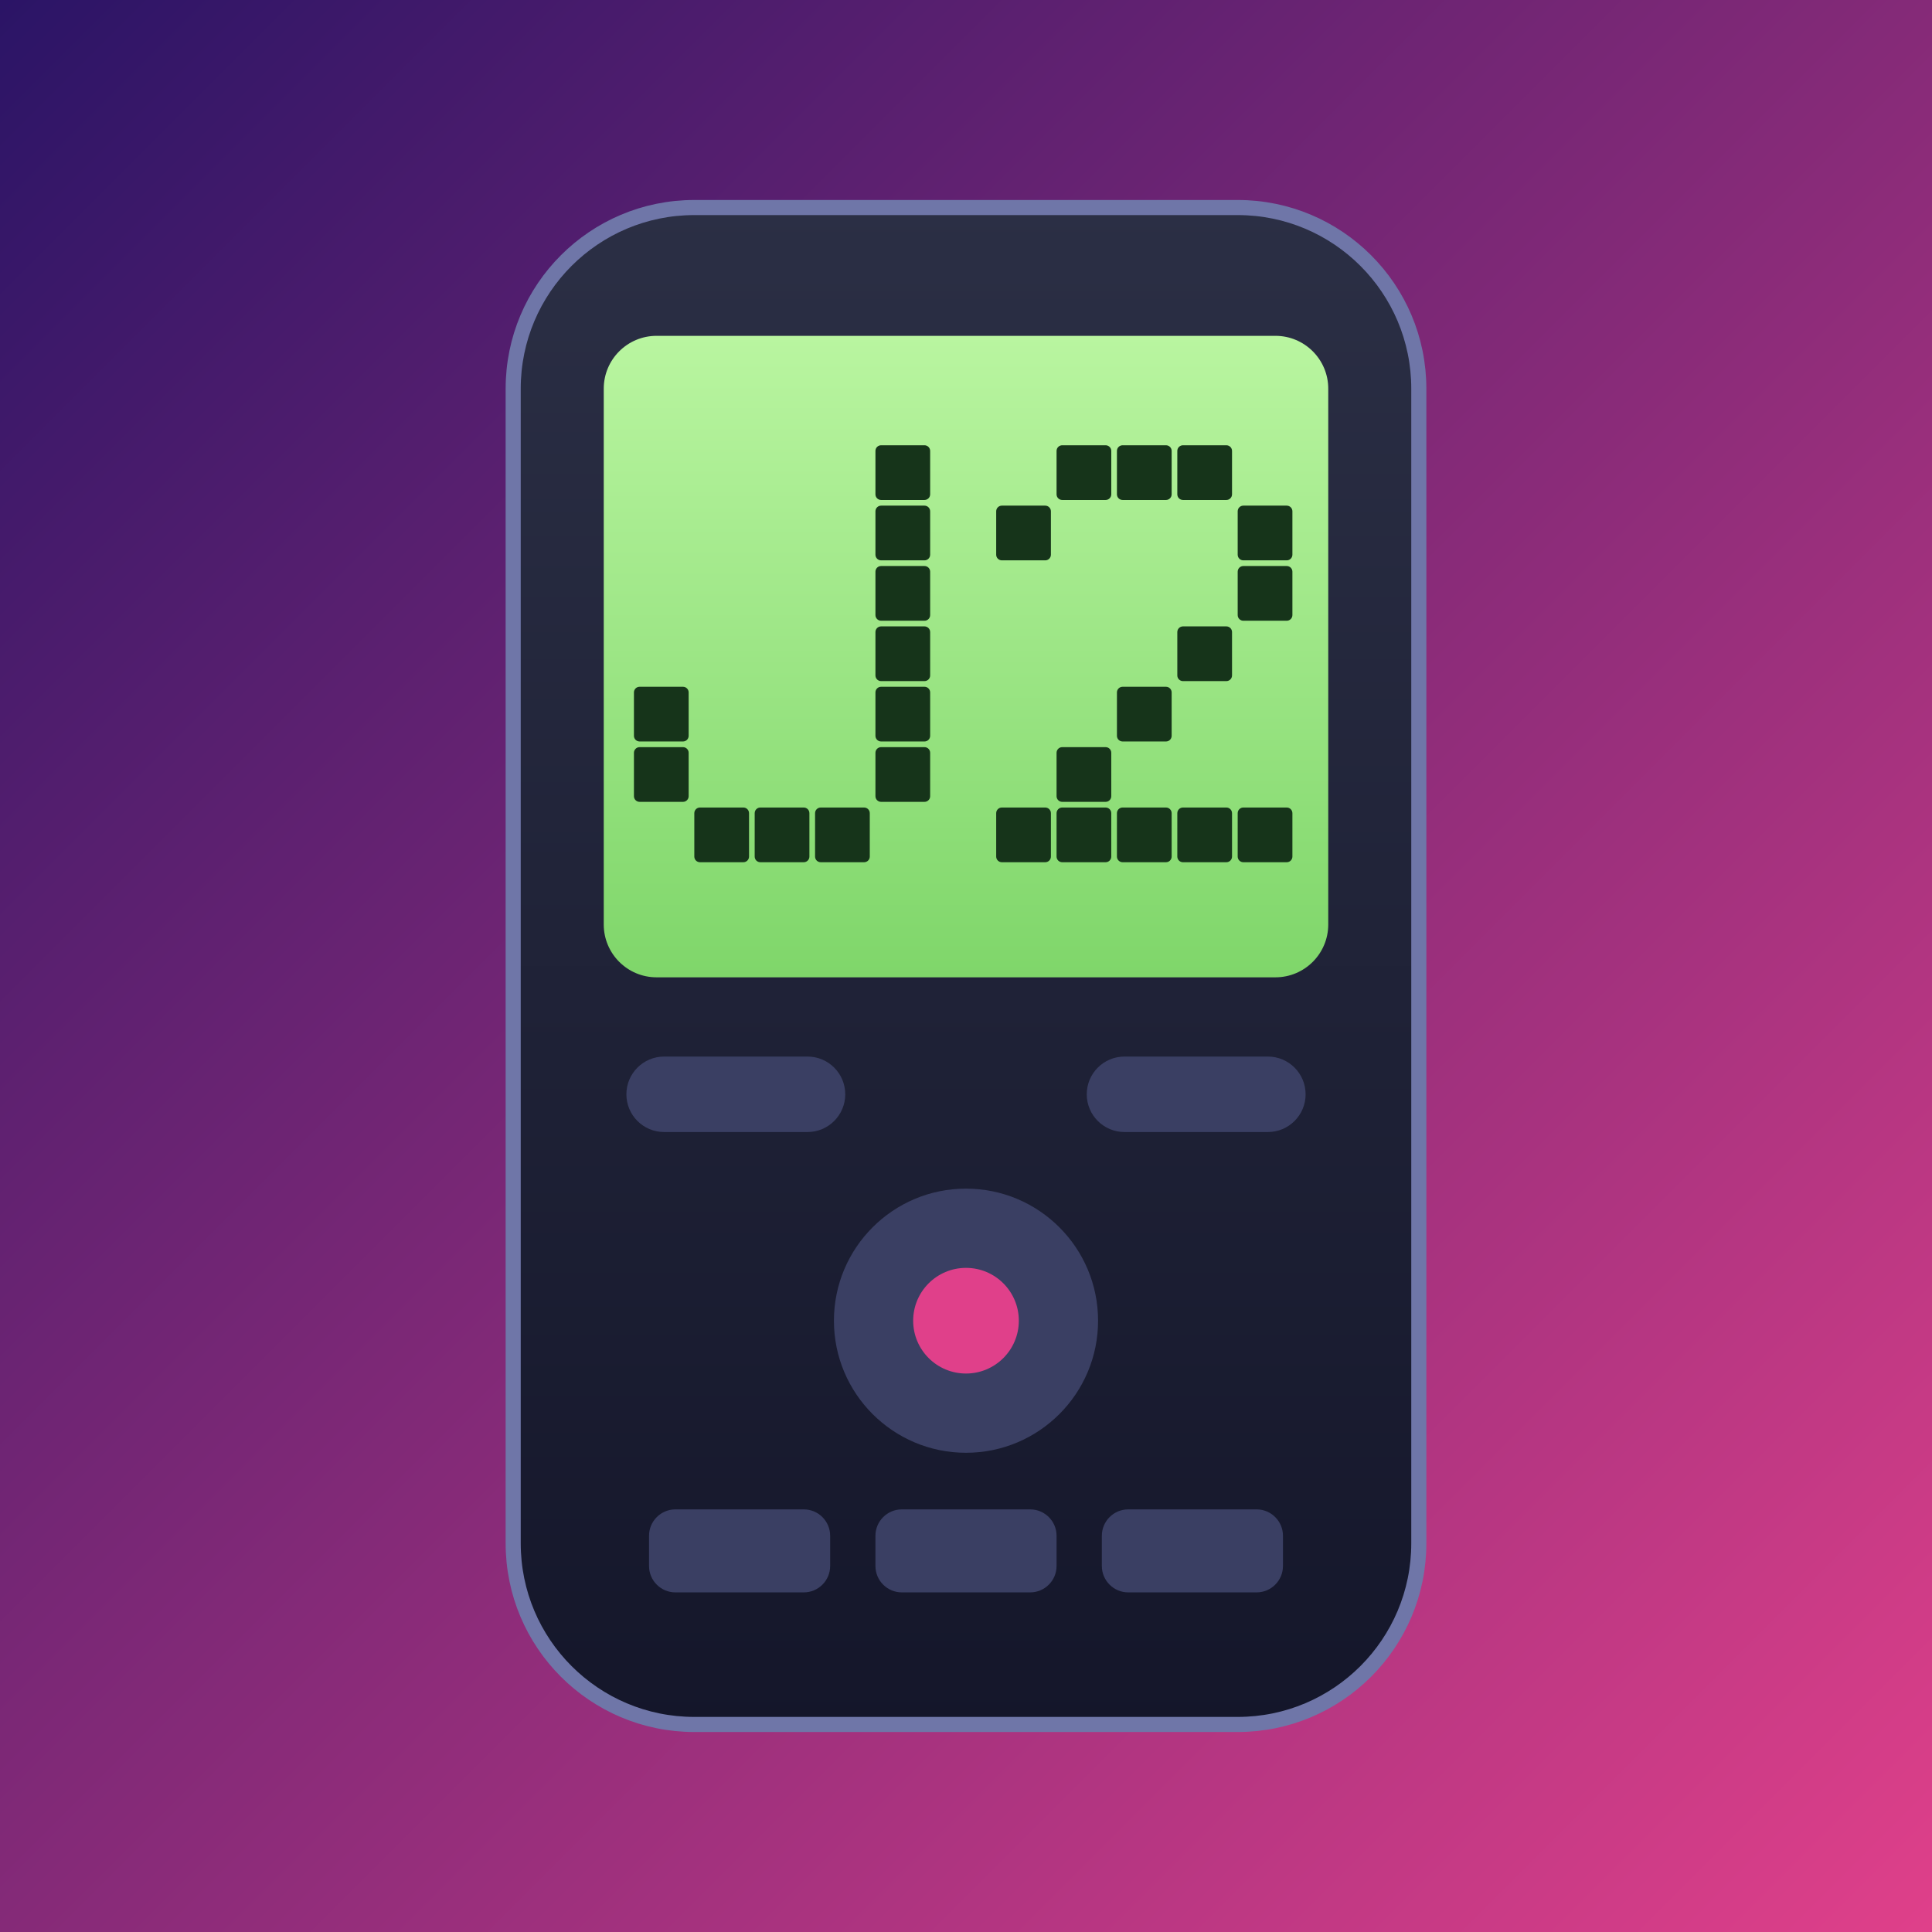
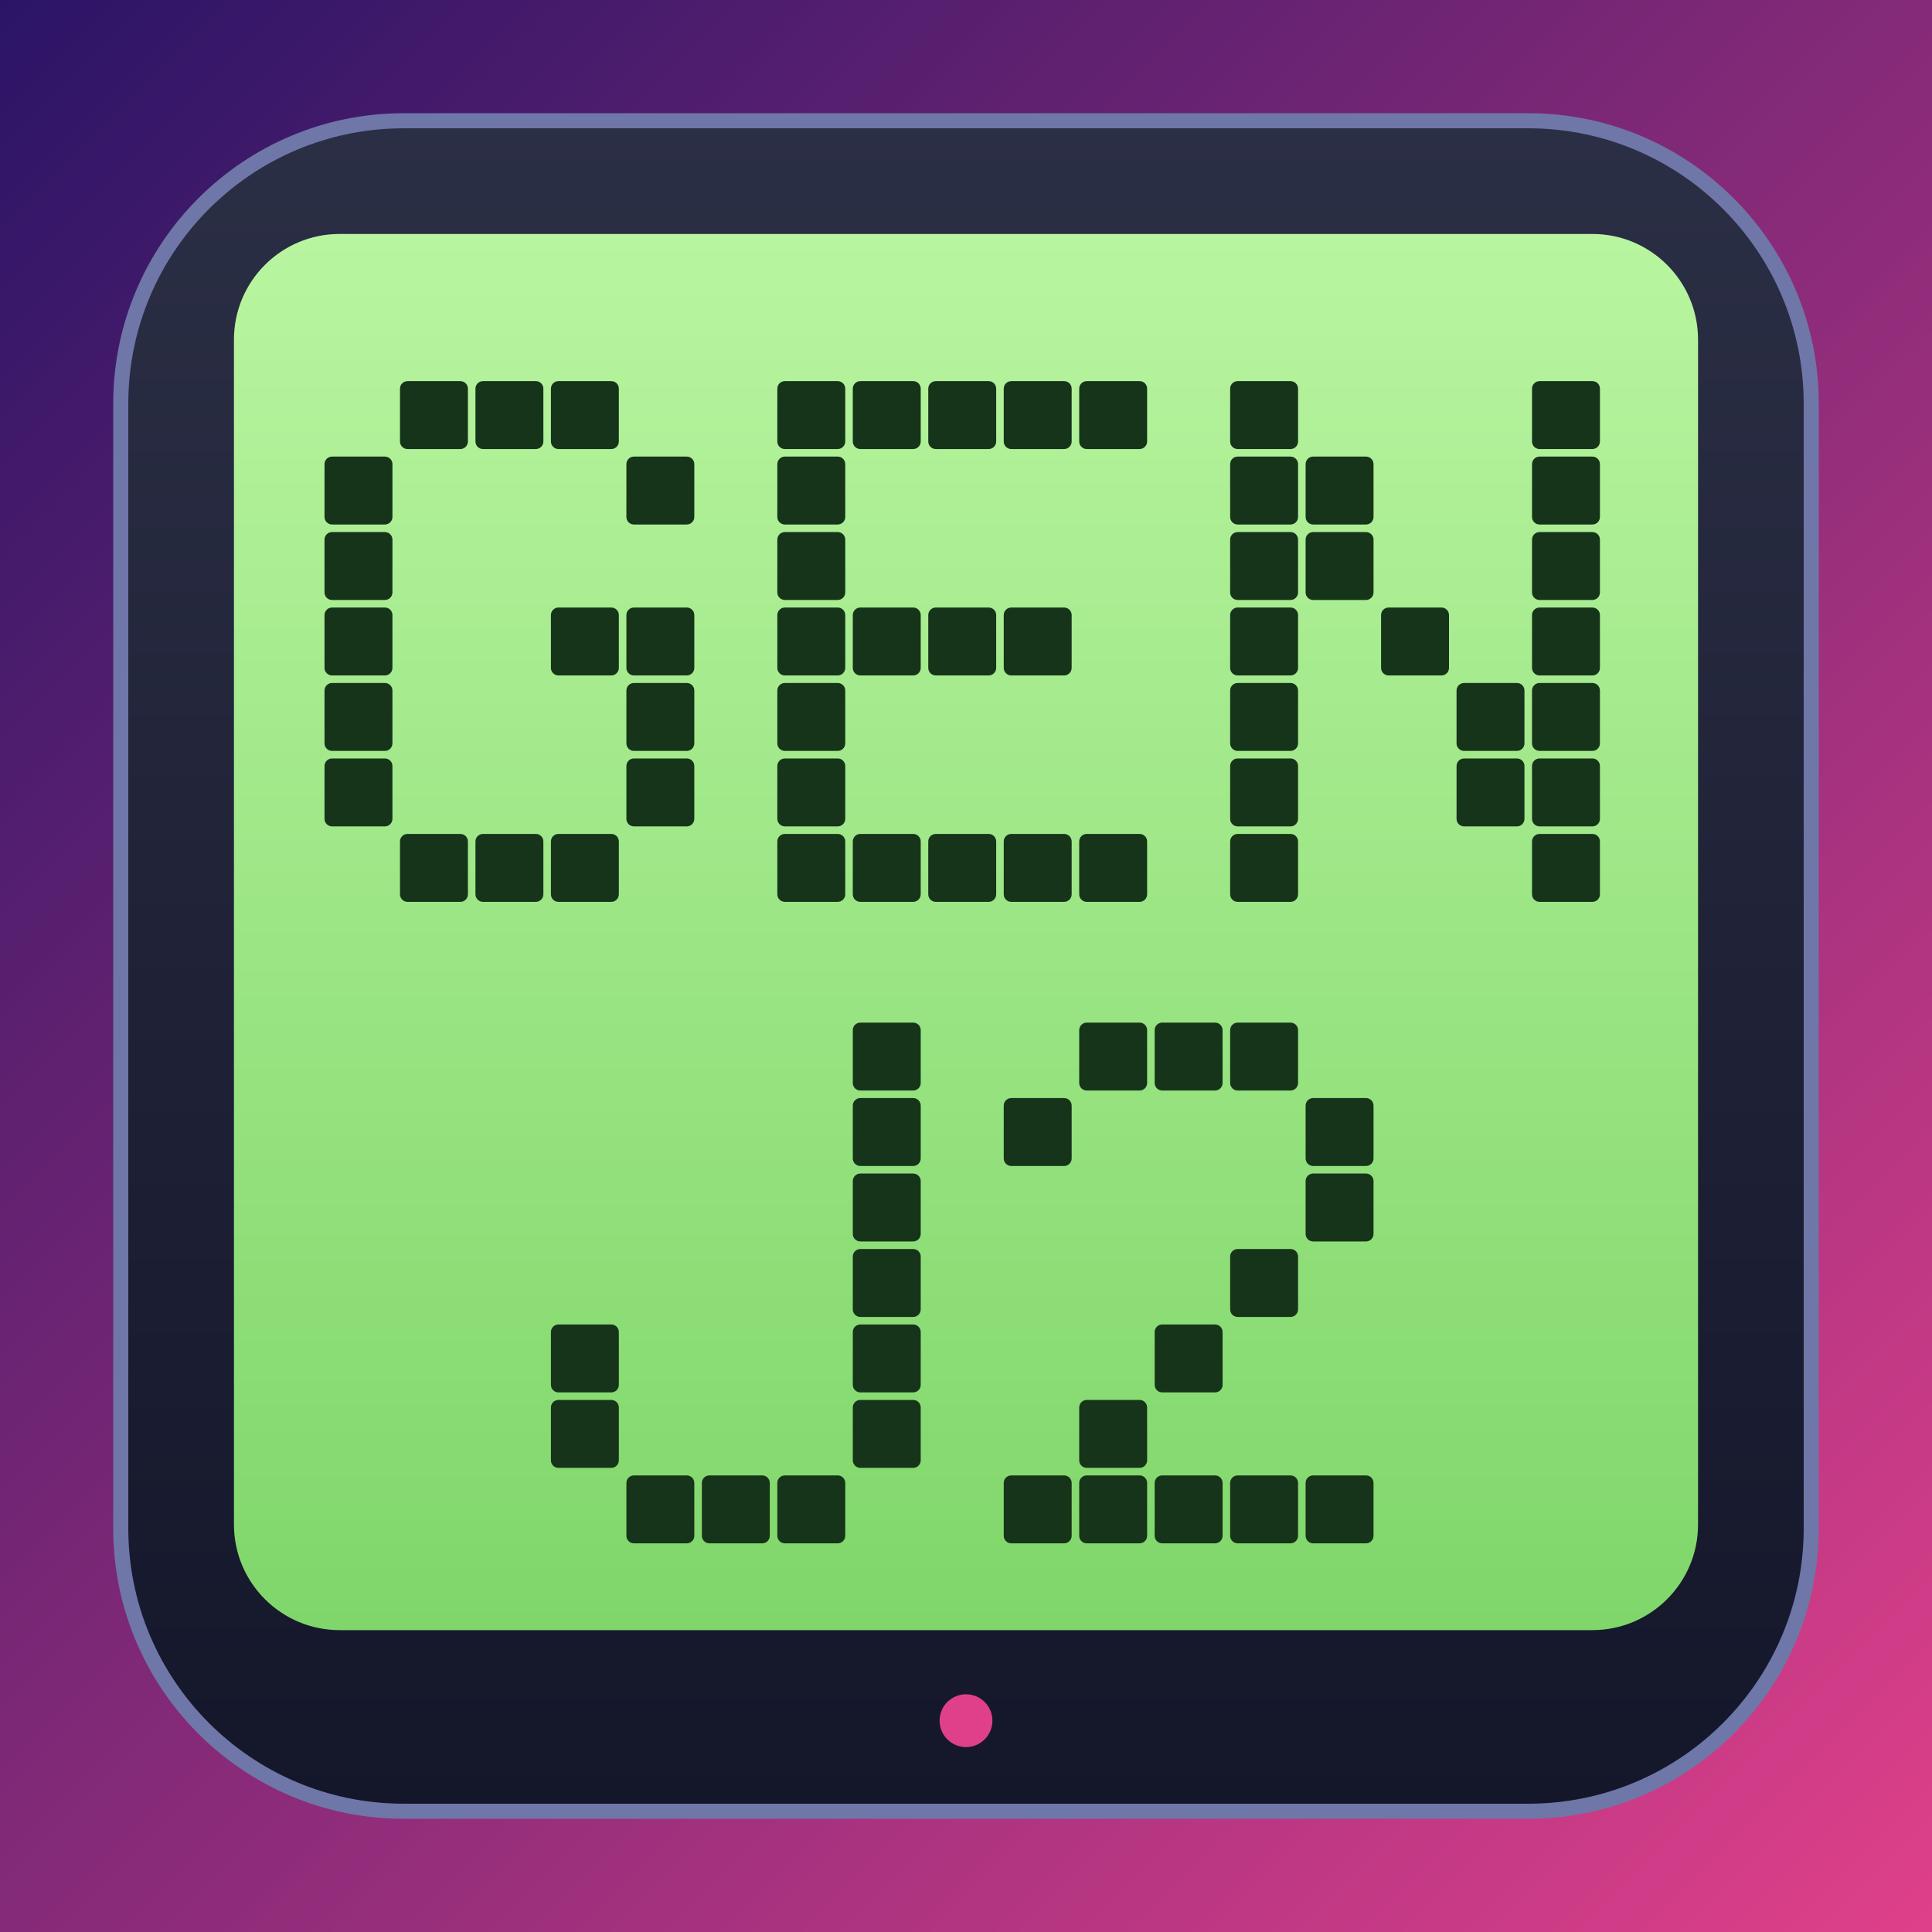
<svg xmlns="http://www.w3.org/2000/svg" width="1024" height="1024" viewBox="0 0 1024 1024">
  <defs>
    <linearGradient id="bg" x1="0" y1="0" x2="1" y2="1">
      <stop offset="0" stop-color="#2a1466" />
      <stop offset="1" stop-color="#e0408a" />
    </linearGradient>
    <linearGradient id="body" x1="0" y1="0" x2="0" y2="1">
      <stop offset="0" stop-color="#2b2f45" />
      <stop offset="1" stop-color="#14162a" />
    </linearGradient>
    <linearGradient id="scr" x1="0" y1="0" x2="0" y2="1">
      <stop offset="0" stop-color="#b9f5a0" />
      <stop offset="1" stop-color="#7fd66a" />
    </linearGradient>
  </defs>
  <rect width="1024" height="1024" fill="url(#bg)" />
-   <rect x="272" y="110" width="480" height="804" rx="96" fill="url(#body)" stroke="#6f76a8" stroke-width="8" />
-   <rect x="320" y="178" width="384" height="340" rx="28" fill="url(#scr)" />
+   <rect x="64" y="64" width="896" height="896" rx="150" fill="url(#body)" stroke="#6f76a8" stroke-width="8" />
+   <rect x="124" y="124" width="776" height="740" rx="56" fill="url(#scr)" />
  <g fill="#16341a">
-     <rect x="464" y="236" width="29" height="29" rx="3" />
-     <rect x="464" y="268" width="29" height="29" rx="3" />
-     <rect x="464" y="300" width="29" height="29" rx="3" />
-     <rect x="464" y="332" width="29" height="29" rx="3" />
-     <rect x="336" y="364" width="29" height="29" rx="3" />
-     <rect x="464" y="364" width="29" height="29" rx="3" />
-     <rect x="336" y="396" width="29" height="29" rx="3" />
-     <rect x="464" y="396" width="29" height="29" rx="3" />
-     <rect x="368" y="428" width="29" height="29" rx="3" />
-     <rect x="400" y="428" width="29" height="29" rx="3" />
-     <rect x="432" y="428" width="29" height="29" rx="3" />
-     <rect x="560" y="236" width="29" height="29" rx="3" />
-     <rect x="592" y="236" width="29" height="29" rx="3" />
-     <rect x="624" y="236" width="29" height="29" rx="3" />
-     <rect x="528" y="268" width="29" height="29" rx="3" />
-     <rect x="656" y="268" width="29" height="29" rx="3" />
-     <rect x="656" y="300" width="29" height="29" rx="3" />
-     <rect x="624" y="332" width="29" height="29" rx="3" />
-     <rect x="592" y="364" width="29" height="29" rx="3" />
-     <rect x="560" y="396" width="29" height="29" rx="3" />
-     <rect x="528" y="428" width="29" height="29" rx="3" />
-     <rect x="560" y="428" width="29" height="29" rx="3" />
-     <rect x="592" y="428" width="29" height="29" rx="3" />
-     <rect x="624" y="428" width="29" height="29" rx="3" />
-     <rect x="656" y="428" width="29" height="29" rx="3" />
+     <rect x="212" y="202" width="36" height="36" rx="4" />
+     <rect x="252" y="202" width="36" height="36" rx="4" />
+     <rect x="292" y="202" width="36" height="36" rx="4" />
+     <rect x="172" y="242" width="36" height="36" rx="4" />
+     <rect x="332" y="242" width="36" height="36" rx="4" />
+     <rect x="172" y="282" width="36" height="36" rx="4" />
+     <rect x="172" y="322" width="36" height="36" rx="4" />
+     <rect x="292" y="322" width="36" height="36" rx="4" />
+     <rect x="332" y="322" width="36" height="36" rx="4" />
+     <rect x="172" y="362" width="36" height="36" rx="4" />
+     <rect x="332" y="362" width="36" height="36" rx="4" />
+     <rect x="172" y="402" width="36" height="36" rx="4" />
+     <rect x="332" y="402" width="36" height="36" rx="4" />
+     <rect x="212" y="442" width="36" height="36" rx="4" />
+     <rect x="252" y="442" width="36" height="36" rx="4" />
+     <rect x="292" y="442" width="36" height="36" rx="4" />
+     <rect x="412" y="202" width="36" height="36" rx="4" />
+     <rect x="452" y="202" width="36" height="36" rx="4" />
+     <rect x="492" y="202" width="36" height="36" rx="4" />
+     <rect x="532" y="202" width="36" height="36" rx="4" />
+     <rect x="572" y="202" width="36" height="36" rx="4" />
+     <rect x="412" y="242" width="36" height="36" rx="4" />
+     <rect x="412" y="282" width="36" height="36" rx="4" />
+     <rect x="412" y="322" width="36" height="36" rx="4" />
+     <rect x="452" y="322" width="36" height="36" rx="4" />
+     <rect x="492" y="322" width="36" height="36" rx="4" />
+     <rect x="532" y="322" width="36" height="36" rx="4" />
+     <rect x="412" y="362" width="36" height="36" rx="4" />
+     <rect x="412" y="402" width="36" height="36" rx="4" />
+     <rect x="412" y="442" width="36" height="36" rx="4" />
+     <rect x="452" y="442" width="36" height="36" rx="4" />
+     <rect x="492" y="442" width="36" height="36" rx="4" />
+     <rect x="532" y="442" width="36" height="36" rx="4" />
+     <rect x="572" y="442" width="36" height="36" rx="4" />
+     <rect x="652" y="202" width="36" height="36" rx="4" />
+     <rect x="812" y="202" width="36" height="36" rx="4" />
+     <rect x="652" y="242" width="36" height="36" rx="4" />
+     <rect x="692" y="242" width="36" height="36" rx="4" />
+     <rect x="812" y="242" width="36" height="36" rx="4" />
+     <rect x="652" y="282" width="36" height="36" rx="4" />
+     <rect x="692" y="282" width="36" height="36" rx="4" />
+     <rect x="812" y="282" width="36" height="36" rx="4" />
+     <rect x="652" y="322" width="36" height="36" rx="4" />
+     <rect x="732" y="322" width="36" height="36" rx="4" />
+     <rect x="812" y="322" width="36" height="36" rx="4" />
+     <rect x="652" y="362" width="36" height="36" rx="4" />
+     <rect x="772" y="362" width="36" height="36" rx="4" />
+     <rect x="812" y="362" width="36" height="36" rx="4" />
+     <rect x="652" y="402" width="36" height="36" rx="4" />
+     <rect x="772" y="402" width="36" height="36" rx="4" />
+     <rect x="812" y="402" width="36" height="36" rx="4" />
+     <rect x="652" y="442" width="36" height="36" rx="4" />
+     <rect x="812" y="442" width="36" height="36" rx="4" />
+     <rect x="452" y="542" width="36" height="36" rx="4" />
+     <rect x="452" y="582" width="36" height="36" rx="4" />
+     <rect x="452" y="622" width="36" height="36" rx="4" />
+     <rect x="452" y="662" width="36" height="36" rx="4" />
+     <rect x="292" y="702" width="36" height="36" rx="4" />
+     <rect x="452" y="702" width="36" height="36" rx="4" />
+     <rect x="292" y="742" width="36" height="36" rx="4" />
+     <rect x="452" y="742" width="36" height="36" rx="4" />
+     <rect x="332" y="782" width="36" height="36" rx="4" />
+     <rect x="372" y="782" width="36" height="36" rx="4" />
+     <rect x="412" y="782" width="36" height="36" rx="4" />
+     <rect x="572" y="542" width="36" height="36" rx="4" />
+     <rect x="612" y="542" width="36" height="36" rx="4" />
+     <rect x="652" y="542" width="36" height="36" rx="4" />
+     <rect x="532" y="582" width="36" height="36" rx="4" />
+     <rect x="692" y="582" width="36" height="36" rx="4" />
+     <rect x="692" y="622" width="36" height="36" rx="4" />
+     <rect x="652" y="662" width="36" height="36" rx="4" />
+     <rect x="612" y="702" width="36" height="36" rx="4" />
+     <rect x="572" y="742" width="36" height="36" rx="4" />
+     <rect x="532" y="782" width="36" height="36" rx="4" />
+     <rect x="572" y="782" width="36" height="36" rx="4" />
+     <rect x="612" y="782" width="36" height="36" rx="4" />
+     <rect x="652" y="782" width="36" height="36" rx="4" />
+     <rect x="692" y="782" width="36" height="36" rx="4" />
  </g>
-   <g fill="#3a3f63">
-     <rect x="332" y="560" width="116" height="40" rx="20" />
-     <rect x="576" y="560" width="116" height="40" rx="20" />
-   </g>
-   <circle cx="512" cy="700" r="70" fill="#3a3f63" />
-   <circle cx="512" cy="700" r="28" fill="#e0408a" />
-   <g fill="#3a3f63">
-     <rect x="344" y="800" width="96" height="44" rx="14" />
-     <rect x="464" y="800" width="96" height="44" rx="14" />
-     <rect x="584" y="800" width="96" height="44" rx="14" />
-   </g>
+   <circle cx="512" cy="912" r="14" fill="#e0408a" />
</svg>
